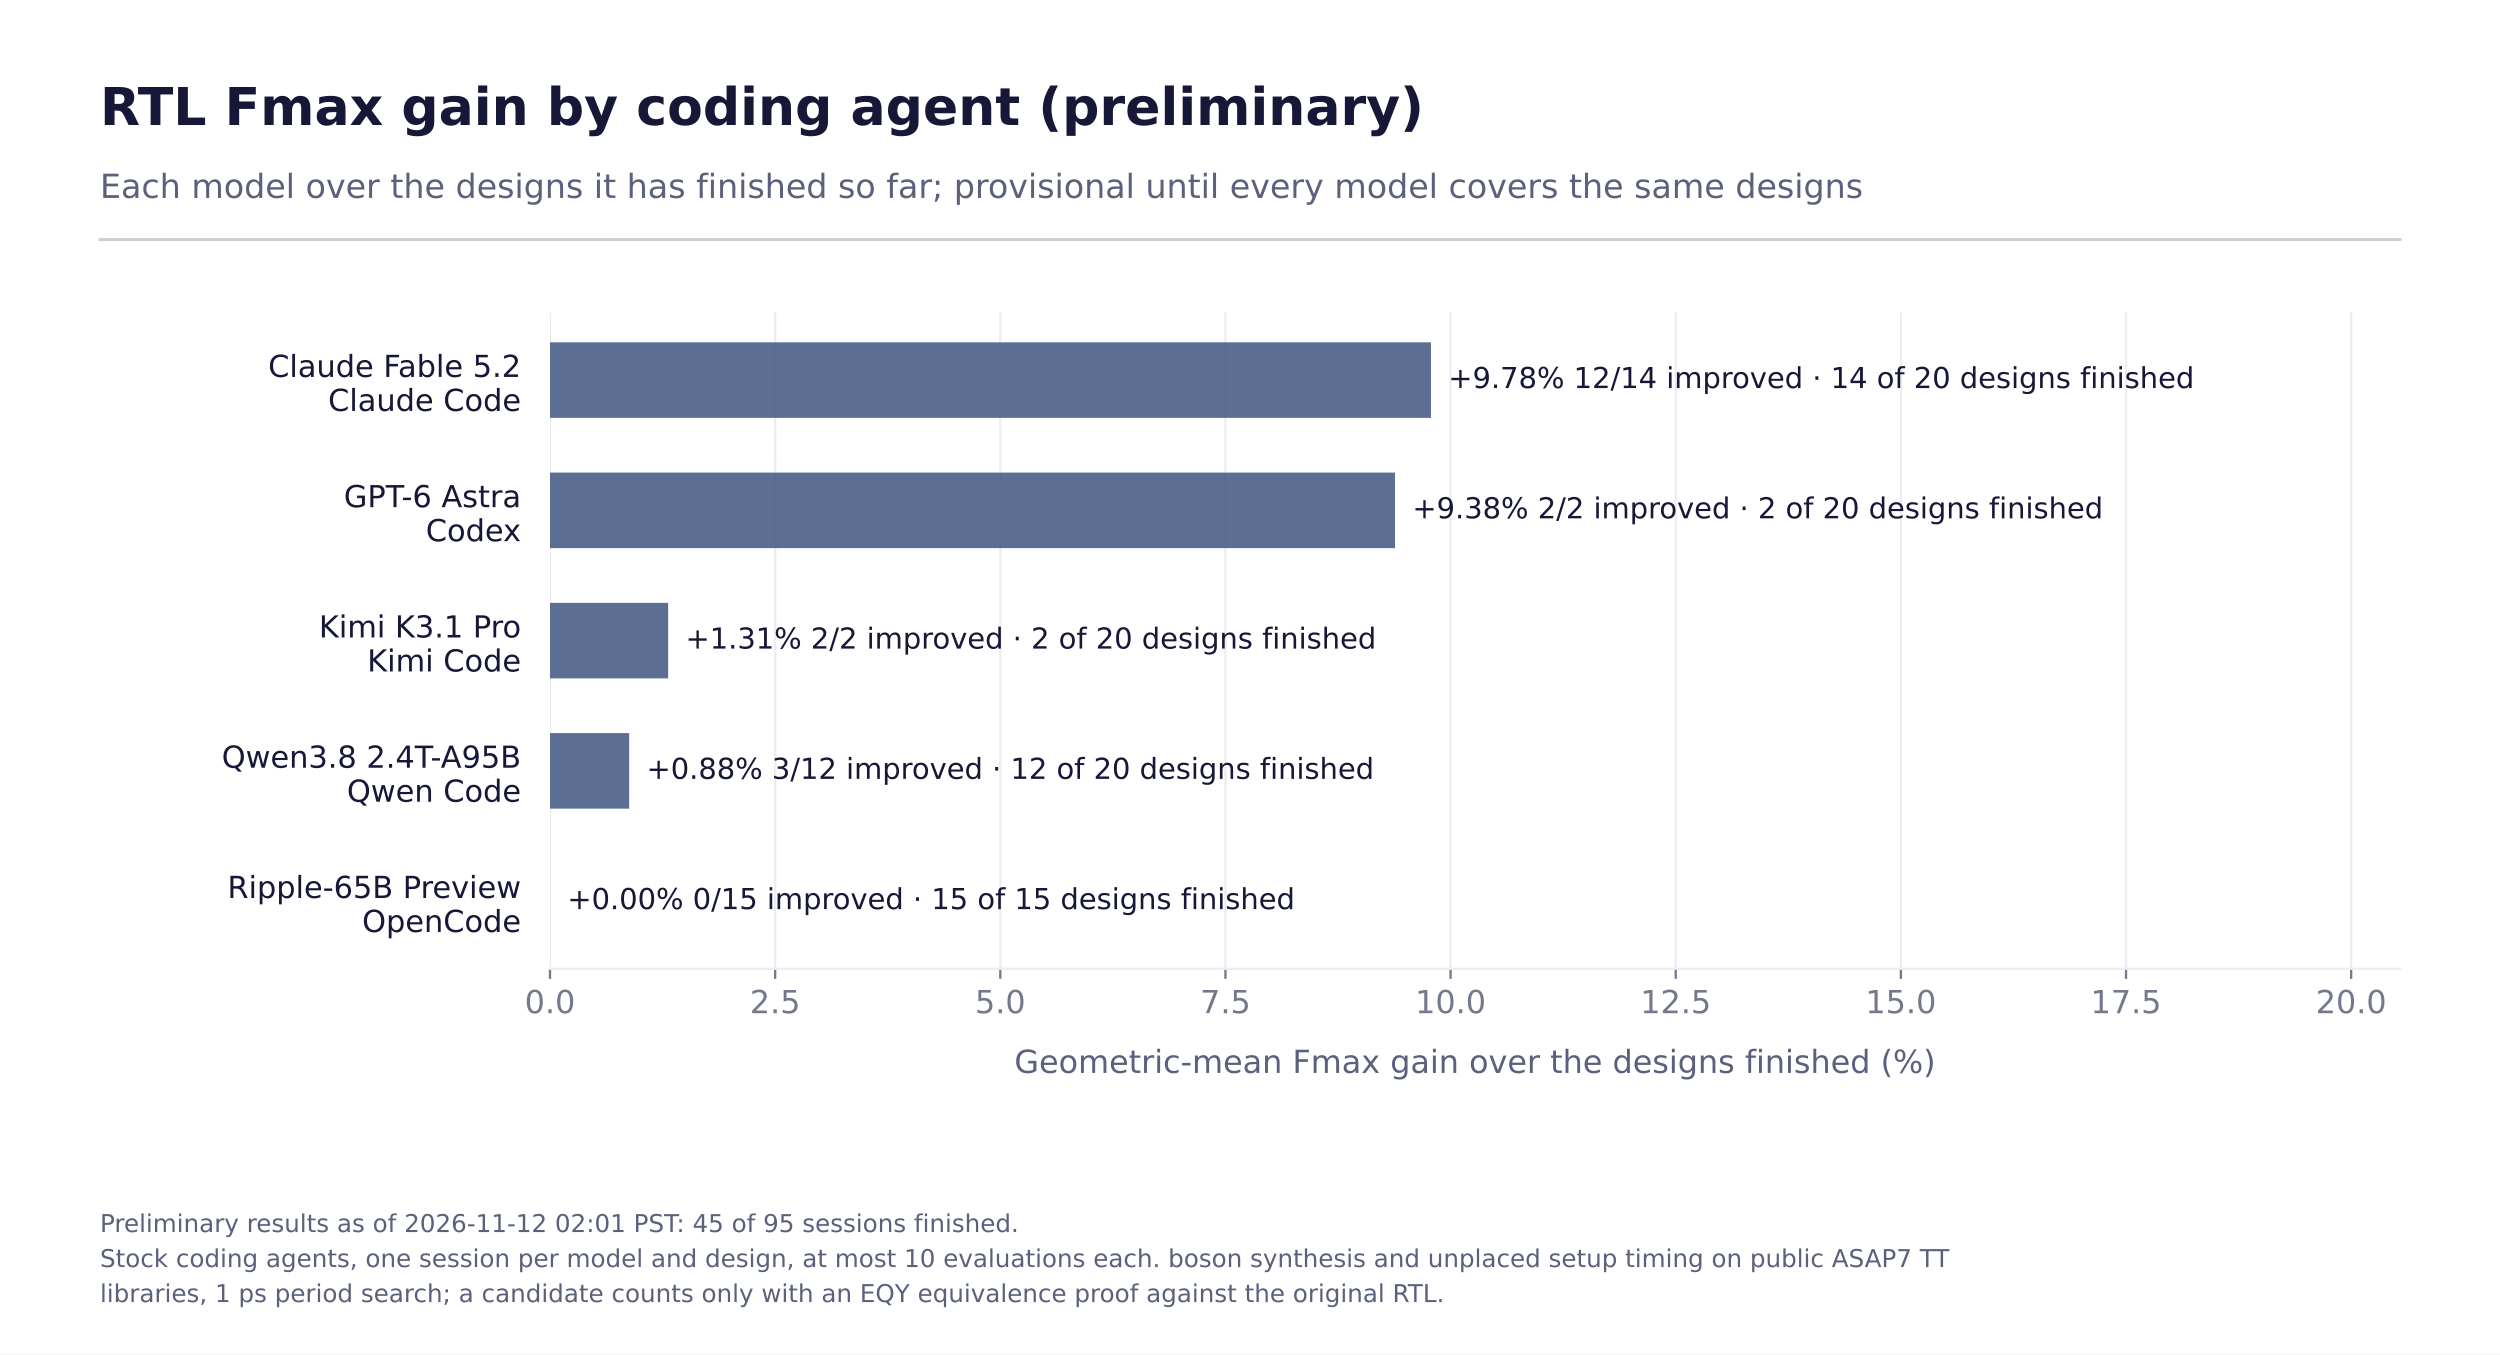
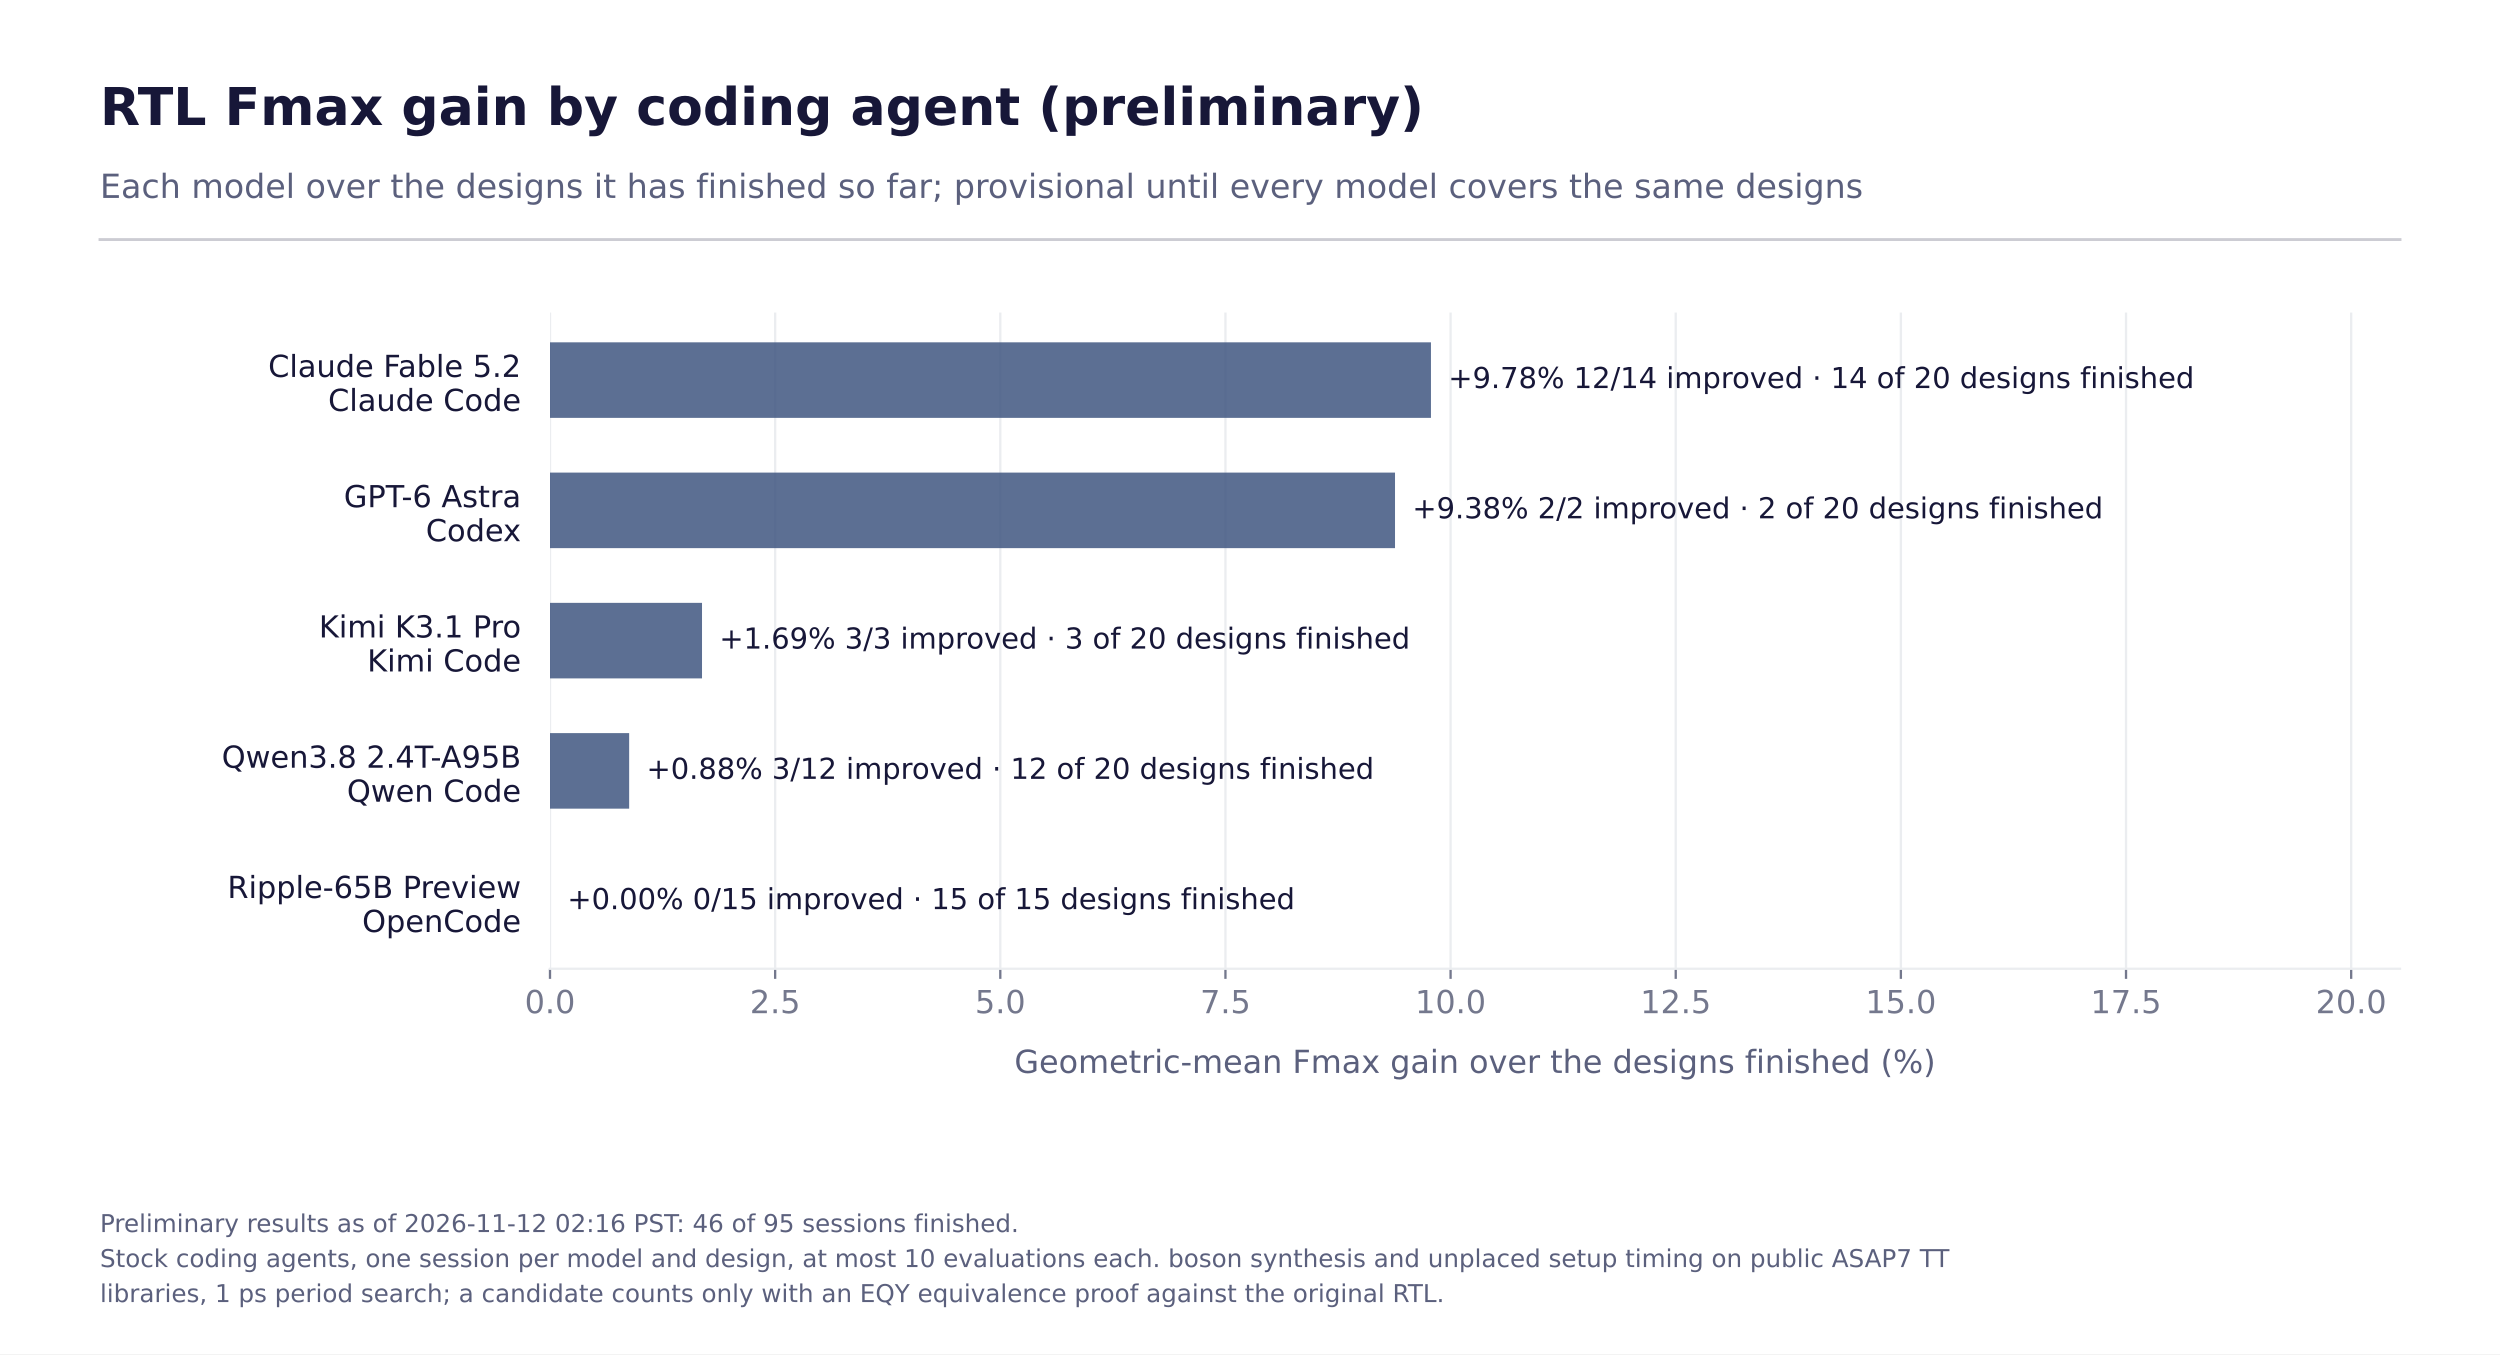
<svg xmlns="http://www.w3.org/2000/svg" xmlns:xlink="http://www.w3.org/1999/xlink" width="864pt" height="468pt" viewBox="0 0 864 468" version="1.1">
  <defs>
    <style type="text/css">*{stroke-linejoin: round; stroke-linecap: butt}</style>
  </defs>
  <g id="figure_1">
    <g id="patch_1">
      <path d="M 0 468  L 864 468  L 864 0  L 0 0  z " style="fill: #ffffff" />
    </g>
    <g id="axes_1">
      <g id="patch_2">
        <path d="M 190.08 334.8  L 829.44 334.8  L 829.44 108  L 190.08 108  z " style="fill: #ffffff" />
      </g>
      <g id="matplotlib.axis_1">
        <g id="xtick_1">
          <g id="line2d_1">
            <path d="M 190.08 334.8  L 190.08 108  " clip-path="url(#p4ebb32de9a)" style="fill: none; stroke: #ebedf0; stroke-width: 0.8; stroke-linecap: square" />
          </g>
          <g id="line2d_2">
            <defs>
              <path id="m93d353a957" d="M 0 0  L 0 3.5  " style="stroke: #74788d; stroke-width: 0.8" />
            </defs>
            <g>
              <use xlink:href="#m93d353a957" x="190.08" y="334.8" style="fill: #74788d; stroke: #74788d; stroke-width: 0.8" />
            </g>
          </g>
          <g id="text_1">
            <text style="fill: #74788d; font: 11px 'DejaVu Sans'; text-anchor: middle" x="190.08" y="350.158" transform="rotate(-0 190.08 350.1583)">0.0</text>
          </g>
        </g>
        <g id="xtick_2">
          <g id="line2d_3">
            <path d="M 267.891 334.8  L 267.891 108  " clip-path="url(#p4ebb32de9a)" style="fill: none; stroke: #ebedf0; stroke-width: 0.8; stroke-linecap: square" />
          </g>
          <g id="line2d_4">
            <g>
              <use xlink:href="#m93d353a957" x="267.891" y="334.8" style="fill: #74788d; stroke: #74788d; stroke-width: 0.8" />
            </g>
          </g>
          <g id="text_2">
            <text style="fill: #74788d; font: 11px 'DejaVu Sans'; text-anchor: middle" x="267.891" y="350.158" transform="rotate(-0 267.8906 350.1583)">2.5</text>
          </g>
        </g>
        <g id="xtick_3">
          <g id="line2d_5">
            <path d="M 345.701 334.8  L 345.701 108  " clip-path="url(#p4ebb32de9a)" style="fill: none; stroke: #ebedf0; stroke-width: 0.8; stroke-linecap: square" />
          </g>
          <g id="line2d_6">
            <g>
              <use xlink:href="#m93d353a957" x="345.701" y="334.8" style="fill: #74788d; stroke: #74788d; stroke-width: 0.8" />
            </g>
          </g>
          <g id="text_3">
            <text style="fill: #74788d; font: 11px 'DejaVu Sans'; text-anchor: middle" x="345.701" y="350.158" transform="rotate(-0 345.7011 350.1583)">5.0</text>
          </g>
        </g>
        <g id="xtick_4">
          <g id="line2d_7">
            <path d="M 423.512 334.8  L 423.512 108  " clip-path="url(#p4ebb32de9a)" style="fill: none; stroke: #ebedf0; stroke-width: 0.8; stroke-linecap: square" />
          </g>
          <g id="line2d_8">
            <g>
              <use xlink:href="#m93d353a957" x="423.512" y="334.8" style="fill: #74788d; stroke: #74788d; stroke-width: 0.8" />
            </g>
          </g>
          <g id="text_4">
            <text style="fill: #74788d; font: 11px 'DejaVu Sans'; text-anchor: middle" x="423.512" y="350.158" transform="rotate(-0 423.5117 350.1583)">7.5</text>
          </g>
        </g>
        <g id="xtick_5">
          <g id="line2d_9">
            <path d="M 501.322 334.8  L 501.322 108  " clip-path="url(#p4ebb32de9a)" style="fill: none; stroke: #ebedf0; stroke-width: 0.8; stroke-linecap: square" />
          </g>
          <g id="line2d_10">
            <g>
              <use xlink:href="#m93d353a957" x="501.322" y="334.8" style="fill: #74788d; stroke: #74788d; stroke-width: 0.8" />
            </g>
          </g>
          <g id="text_5">
            <text style="fill: #74788d; font: 11px 'DejaVu Sans'; text-anchor: middle" x="501.322" y="350.158" transform="rotate(-0 501.3222 350.1583)">10.0</text>
          </g>
        </g>
        <g id="xtick_6">
          <g id="line2d_11">
            <path d="M 579.133 334.8  L 579.133 108  " clip-path="url(#p4ebb32de9a)" style="fill: none; stroke: #ebedf0; stroke-width: 0.8; stroke-linecap: square" />
          </g>
          <g id="line2d_12">
            <g>
              <use xlink:href="#m93d353a957" x="579.133" y="334.8" style="fill: #74788d; stroke: #74788d; stroke-width: 0.8" />
            </g>
          </g>
          <g id="text_6">
            <text style="fill: #74788d; font: 11px 'DejaVu Sans'; text-anchor: middle" x="579.133" y="350.158" transform="rotate(-0 579.1328 350.1583)">12.5</text>
          </g>
        </g>
        <g id="xtick_7">
          <g id="line2d_13">
            <path d="M 656.943 334.8  L 656.943 108  " clip-path="url(#p4ebb32de9a)" style="fill: none; stroke: #ebedf0; stroke-width: 0.8; stroke-linecap: square" />
          </g>
          <g id="line2d_14">
            <g>
              <use xlink:href="#m93d353a957" x="656.943" y="334.8" style="fill: #74788d; stroke: #74788d; stroke-width: 0.8" />
            </g>
          </g>
          <g id="text_7">
            <text style="fill: #74788d; font: 11px 'DejaVu Sans'; text-anchor: middle" x="656.943" y="350.158" transform="rotate(-0 656.9433 350.1583)">15.0</text>
          </g>
        </g>
        <g id="xtick_8">
          <g id="line2d_15">
            <path d="M 734.754 334.8  L 734.754 108  " clip-path="url(#p4ebb32de9a)" style="fill: none; stroke: #ebedf0; stroke-width: 0.8; stroke-linecap: square" />
          </g>
          <g id="line2d_16">
            <g>
              <use xlink:href="#m93d353a957" x="734.754" y="334.8" style="fill: #74788d; stroke: #74788d; stroke-width: 0.8" />
            </g>
          </g>
          <g id="text_8">
            <text style="fill: #74788d; font: 11px 'DejaVu Sans'; text-anchor: middle" x="734.754" y="350.158" transform="rotate(-0 734.7539 350.1583)">17.5</text>
          </g>
        </g>
        <g id="xtick_9">
          <g id="line2d_17">
            <path d="M 812.564 334.8  L 812.564 108  " clip-path="url(#p4ebb32de9a)" style="fill: none; stroke: #ebedf0; stroke-width: 0.8; stroke-linecap: square" />
          </g>
          <g id="line2d_18">
            <g>
              <use xlink:href="#m93d353a957" x="812.564" y="334.8" style="fill: #74788d; stroke: #74788d; stroke-width: 0.8" />
            </g>
          </g>
          <g id="text_9">
            <text style="fill: #74788d; font: 11px 'DejaVu Sans'; text-anchor: middle" x="812.564" y="350.158" transform="rotate(-0 812.5644 350.1583)">20.0</text>
          </g>
        </g>
        <g id="text_10">
          <text style="fill: #5b607d; font: 11px 'DejaVu Sans'; text-anchor: middle" x="509.76" y="370.804" transform="rotate(-0 509.76 370.8042)">Geometric-mean Fmax gain over the designs finished (%)</text>
        </g>
      </g>
      <g id="matplotlib.axis_2">
        <g id="ytick_1">
          <g id="line2d_19" />
          <g id="text_11">
            <text style="fill: #171738; font: 10.5px 'DejaVu Sans'" transform="translate(92.68391 130.2724)">Claude Fable 5.2</text>
            <text style="fill: #171738; font: 10.5px 'DejaVu Sans'" transform="translate(113.3952 142.0301)">Claude Code</text>
          </g>
        </g>
        <g id="ytick_2">
          <g id="line2d_20" />
          <g id="text_12">
            <text style="fill: #171738; font: 10.5px 'DejaVu Sans'" transform="translate(118.8322 175.2903)">GPT-6 Astra</text>
            <text style="fill: #171738; font: 10.5px 'DejaVu Sans'" transform="translate(147.1658 187.048)">Codex</text>
          </g>
        </g>
        <g id="ytick_3">
          <g id="line2d_21" />
          <g id="text_13">
            <text style="fill: #171738; font: 10.5px 'DejaVu Sans'" transform="translate(110.2222 220.3082)">Kimi K3.1 Pro</text>
            <text style="fill: #171738; font: 10.5px 'DejaVu Sans'" transform="translate(126.9123 232.0659)">Kimi Code</text>
          </g>
        </g>
        <g id="ytick_4">
          <g id="line2d_22" />
          <g id="text_14">
            <text style="fill: #171738; font: 10.5px 'DejaVu Sans'" transform="translate(76.62383 265.326)">Qwen3.8 2.4T-A95B</text>
            <text style="fill: #171738; font: 10.5px 'DejaVu Sans'" transform="translate(119.892 277.0837)">Qwen Code</text>
          </g>
        </g>
        <g id="ytick_5">
          <g id="line2d_23" />
          <g id="text_15">
            <text style="fill: #171738; font: 10.5px 'DejaVu Sans'" transform="translate(78.59914 310.3439)">Ripple-65B Preview</text>
            <text style="fill: #171738; font: 10.5px 'DejaVu Sans'" transform="translate(125.1502 322.1016)">OpenCode</text>
          </g>
        </g>
      </g>
      <g id="patch_3">
        <path d="M 190.08 118.309  L 494.537 118.309  L 494.537 144.419  L 190.08 144.419  z " clip-path="url(#p4ebb32de9a)" style="fill: #3f5680; opacity: 0.85" />
      </g>
      <g id="patch_4">
        <path d="M 190.08 163.327  L 482.119 163.327  L 482.119 189.437  L 190.08 189.437  z " clip-path="url(#p4ebb32de9a)" style="fill: #3f5680; opacity: 0.85" />
      </g>
      <g id="patch_5">
-         <path d="M 190.08 208.345  L 230.915 208.345  L 230.915 234.455  L 190.08 234.455  z " clip-path="url(#p4ebb32de9a)" style="fill: #3f5680; opacity: 0.85" />
+         <path d="M 190.08 208.345  L 242.618 208.345  L 242.618 234.455  L 190.08 234.455  z " clip-path="url(#p4ebb32de9a)" style="fill: #3f5680; opacity: 0.85" />
      </g>
      <g id="patch_6">
        <path d="M 190.08 253.363  L 217.438 253.363  L 217.438 279.473  L 190.08 279.473  z " clip-path="url(#p4ebb32de9a)" style="fill: #3f5680; opacity: 0.85" />
      </g>
      <g id="patch_7">
        <path d="M 190.08 298.381  L 190.08 298.381  L 190.08 324.491  L 190.08 324.491  z " clip-path="url(#p4ebb32de9a)" style="fill: #3f5680; opacity: 0.85" />
      </g>
      <g id="patch_8">
        <path d="M 190.08 334.8  L 829.44 334.8  " style="fill: none; stroke: #ebedf0; stroke-width: 0.8; stroke-linejoin: miter; stroke-linecap: square" />
      </g>
      <g id="text_16">
        <text style="fill: #171738; font: 10px 'DejaVu Sans'; text-anchor: start" x="500.537" y="134.124" transform="rotate(-0 500.5371 134.1236)">+9.78%   12/14 improved · 14 of 20 designs finished</text>
      </g>
      <g id="text_17">
        <text style="fill: #171738; font: 10px 'DejaVu Sans'; text-anchor: start" x="488.119" y="179.142" transform="rotate(-0 488.1186 179.1415)">+9.38%   2/2 improved · 2 of 20 designs finished</text>
      </g>
      <g id="text_18">
-         <text style="fill: #171738; font: 10px 'DejaVu Sans'; text-anchor: start" x="236.915" y="224.159" transform="rotate(-0 236.915 224.1594)">+1.31%   2/2 improved · 2 of 20 designs finished</text>
+         <text style="fill: #171738; font: 10px 'DejaVu Sans'; text-anchor: start" x="248.618" y="224.159" transform="rotate(-0 248.6177 224.1594)">+1.69%   3/3 improved · 3 of 20 designs finished</text>
      </g>
      <g id="text_19">
        <text style="fill: #171738; font: 10px 'DejaVu Sans'; text-anchor: start" x="223.438" y="269.177" transform="rotate(-0 223.4382 269.1772)">+0.88%   3/12 improved · 12 of 20 designs finished</text>
      </g>
      <g id="text_20">
        <text style="fill: #171738; font: 10px 'DejaVu Sans'; text-anchor: start" x="196.08" y="314.195" transform="rotate(-0 196.08 314.1951)">+0.00%   0/15 improved · 15 of 15 designs finished</text>
      </g>
    </g>
    <g id="line2d_24">
      <path d="M 34.56 82.8  L 829.44 82.8  " style="fill: none; stroke: #171738; stroke-opacity: 0.22; stroke-linecap: square" />
    </g>
    <g id="text_21">
      <text style="fill: #171738; font: 700 18px 'DejaVu Sans'; text-anchor: start" x="34.56" y="43.2" transform="rotate(-0 34.56 43.2)">RTL Fmax gain by coding agent (preliminary)</text>
    </g>
    <g id="text_22">
      <text style="fill: #5b607d; font: 11.5px 'DejaVu Sans'; text-anchor: start" x="34.56" y="68.4" transform="rotate(-0 34.56 68.4)">Each model over the designs it has finished so far; provisional until every model covers the same designs</text>
    </g>
    <g id="text_23">
-       <text style="fill: #5b607d; font: 8.5px 'DejaVu Sans'" transform="translate(34.56 425.7968)">Preliminary results as of 2026-11-12 02:01 PST: 45 of 95 sessions finished.</text>
+       <text style="fill: #5b607d; font: 8.5px 'DejaVu Sans'" transform="translate(34.56 425.7968)">Preliminary results as of 2026-11-12 02:16 PST: 46 of 95 sessions finished.</text>
      <text style="fill: #5b607d; font: 8.5px 'DejaVu Sans'" transform="translate(34.56 437.8984)">Stock coding agents, one session per model and design, at most 10 evaluations each. boson synthesis and unplaced setup timing on public ASAP7 TT</text>
      <text style="fill: #5b607d; font: 8.5px 'DejaVu Sans'" transform="translate(34.56 450)">libraries, 1 ps period search; a candidate counts only with an EQY equivalence proof against the original RTL.</text>
    </g>
  </g>
  <defs>
    <clipPath id="p4ebb32de9a">
      <rect x="190.08" y="108" width="639.36" height="226.8" />
    </clipPath>
  </defs>
</svg>
